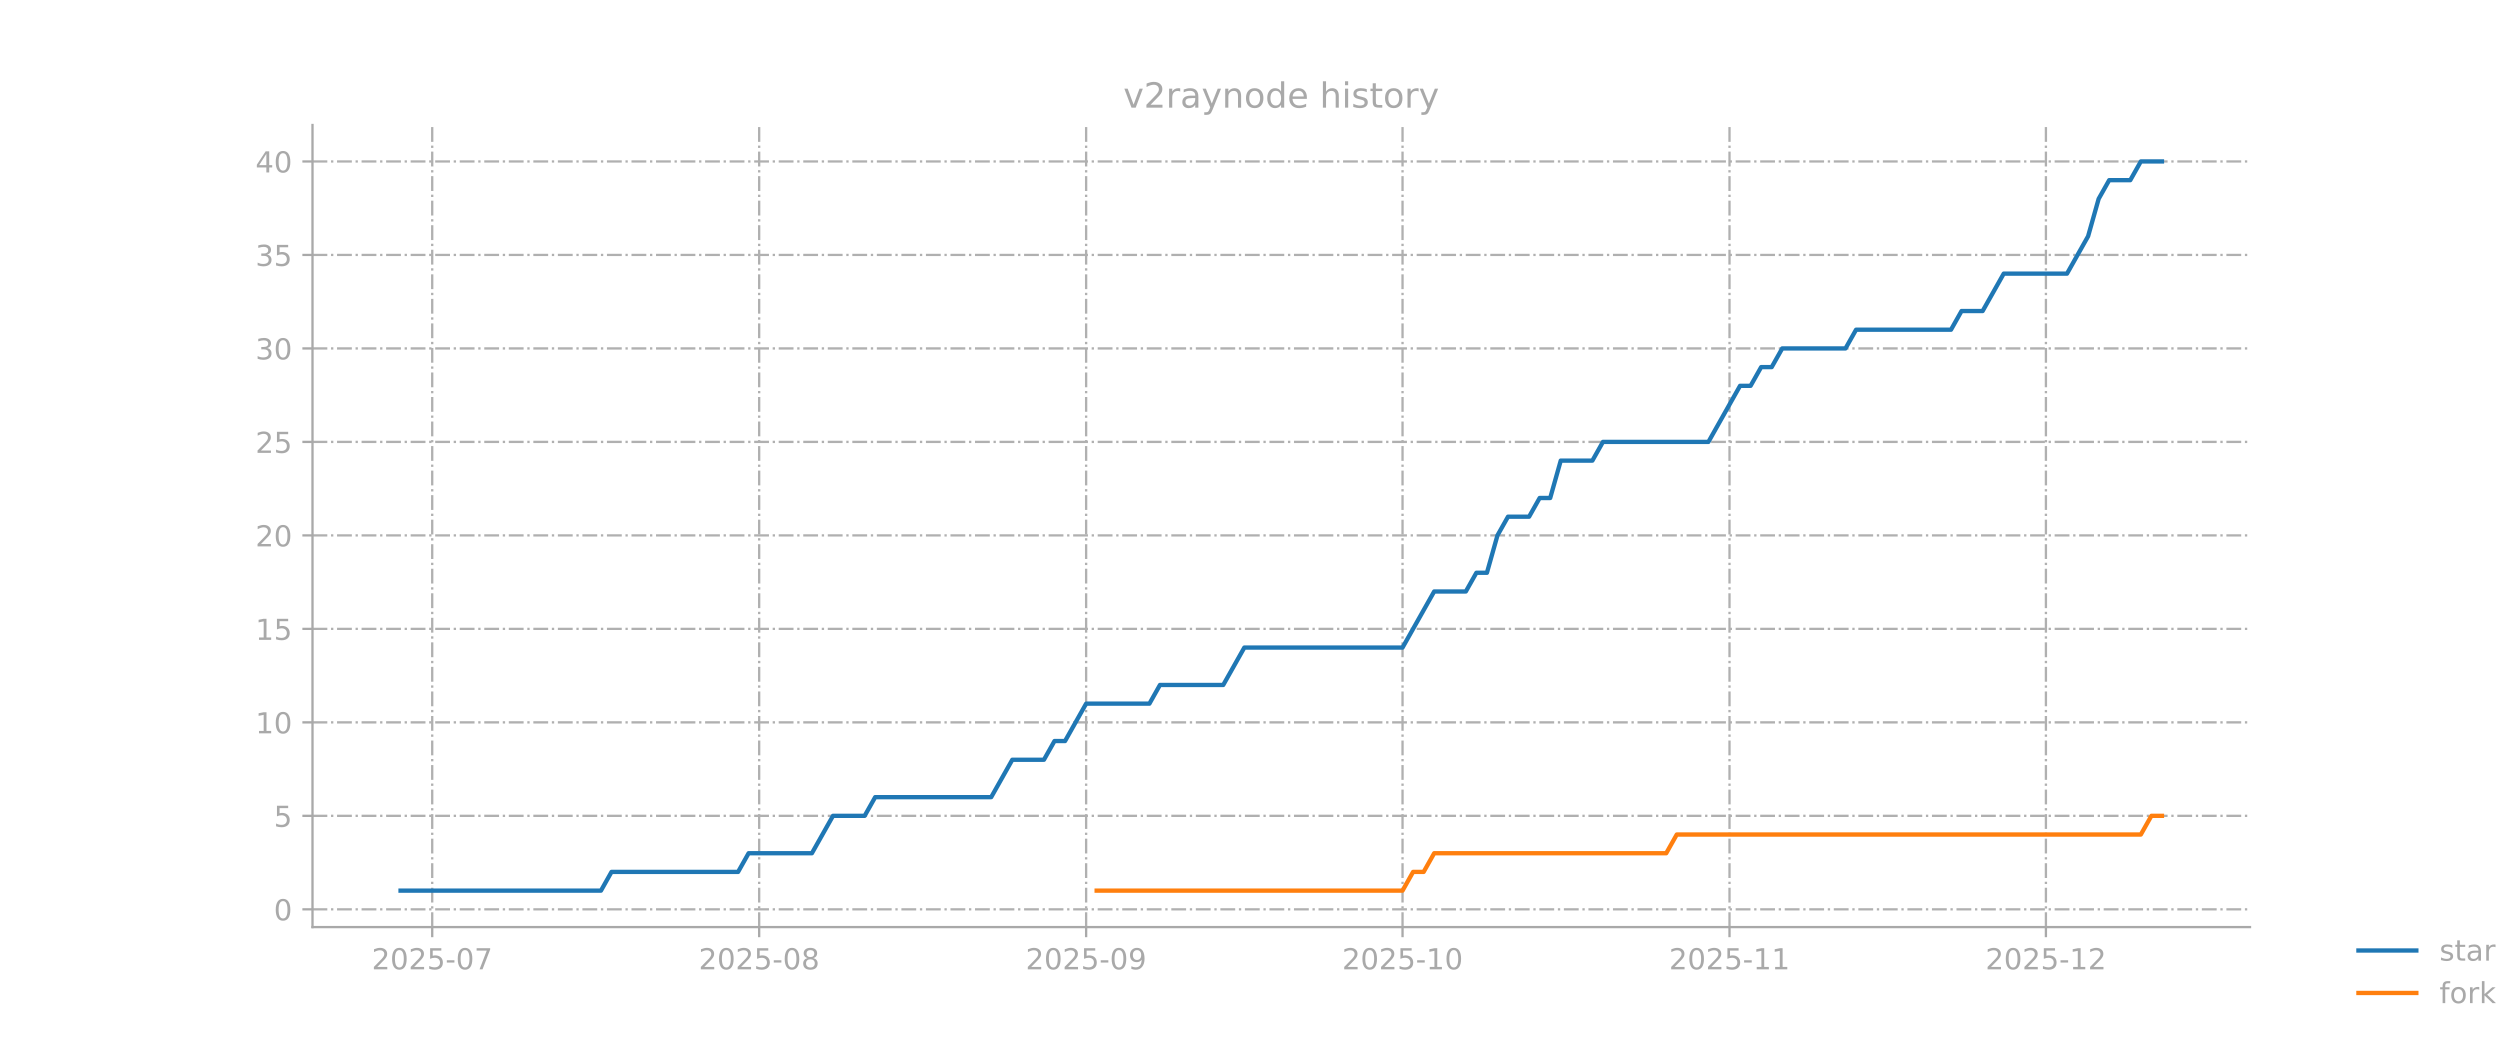
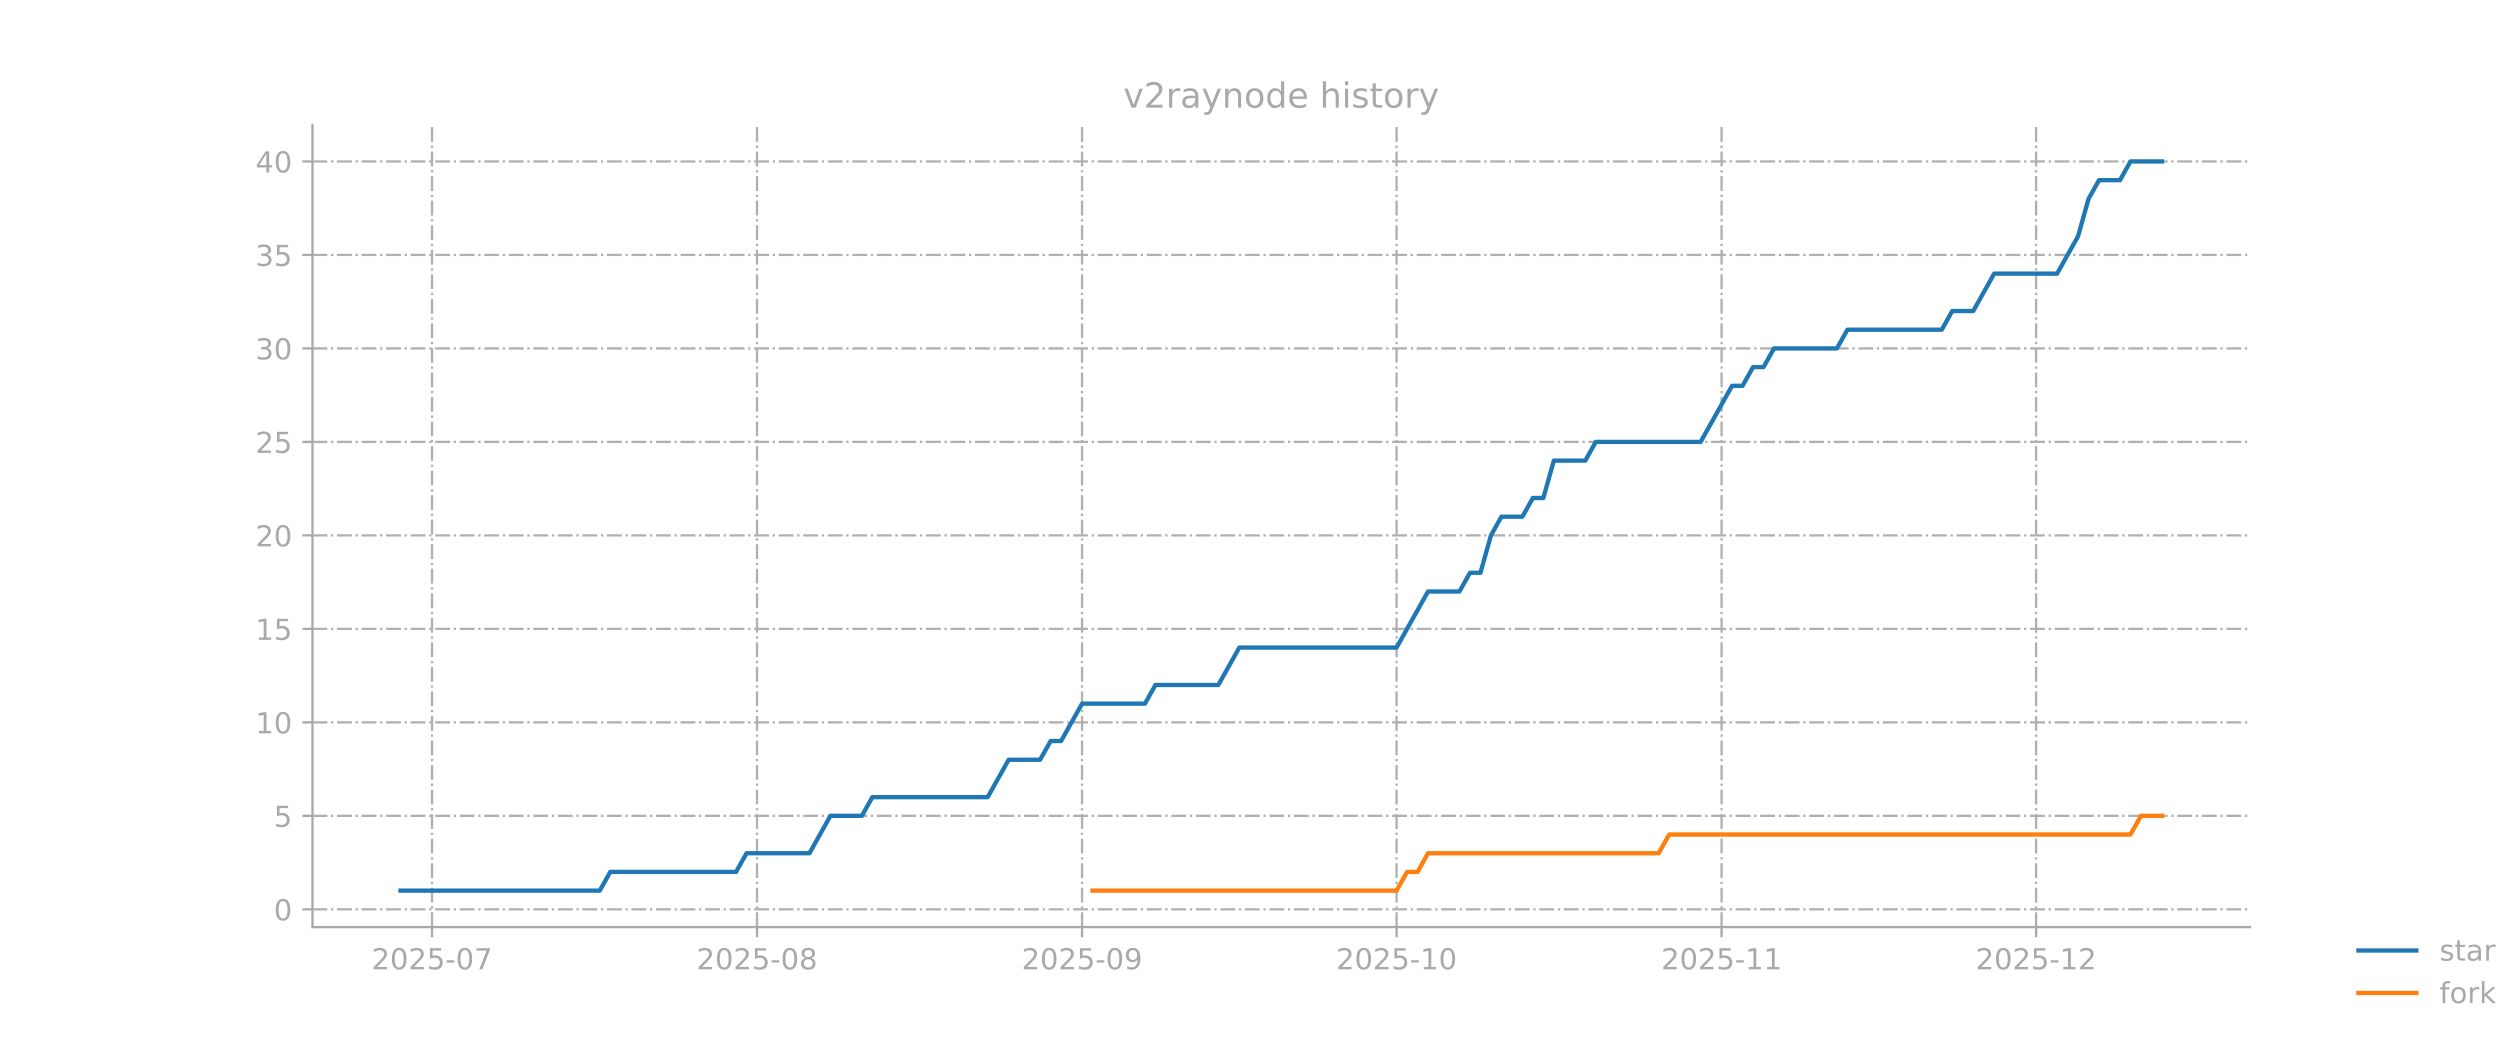
<svg xmlns="http://www.w3.org/2000/svg" xmlns:xlink="http://www.w3.org/1999/xlink" width="864pt" height="360pt" viewBox="0 0 864 360" version="1.1">
  <defs>
    <style type="text/css">*{stroke-linejoin: round; stroke-linecap: butt}</style>
  </defs>
  <g id="figure_1">
    <g id="patch_1">
      <path d="M 0 360  L 864 360  L 864 0  L 0 0  L 0 360  z " style="fill: none; opacity: 0" />
    </g>
    <g id="axes_1">
      <g id="patch_2">
        <path d="M 108 320.4  L 777.6 320.4  L 777.6 43.2  L 108 43.2  L 108 320.4  z " style="fill: none; opacity: 0" />
      </g>
      <g id="matplotlib.axis_1">
        <g id="xtick_1">
          <g id="line2d_1">
-             <path d="M 149.372 320.4  L 149.372 43.2  " clip-path="url(#p7b184d9a81)" style="fill: none; stroke-dasharray: 5.12,1.28,0.8,1.28; stroke-dashoffset: 0; stroke: #b0b0b0; stroke-width: 0.8" />
+             <path d="M 149.306 320.4  L 149.306 43.2  " clip-path="url(#pa393697dae)" style="fill: none; stroke-dasharray: 5.12,1.28,0.8,1.28; stroke-dashoffset: 0; stroke: #b0b0b0; stroke-width: 0.8" />
          </g>
          <g id="line2d_2">
            <defs>
-               <path id="m17ba1f8fa5" d="M 0 0  L 0 3.5  " style="stroke: #a9a9a9; stroke-width: 0.8" />
+               <path id="m314754089f" d="M 0 0  L 0 3.5  " style="stroke: #a9a9a9; stroke-width: 0.8" />
            </defs>
            <g>
-               <use xlink:href="#m17ba1f8fa5" x="149.372" y="320.4" style="fill: #a9a9a9; stroke: #a9a9a9; stroke-width: 0.8" />
+               <use xlink:href="#m314754089f" x="149.306" y="320.4" style="fill: #a9a9a9; stroke: #a9a9a9; stroke-width: 0.8" />
            </g>
          </g>
          <g id="text_1">
-             <g style="fill: #a9a9a9" transform="translate(128.4802 334.9984) scale(0.1 -0.1)">
+             <g style="fill: #a9a9a9" transform="translate(128.4151 334.9984) scale(0.1 -0.1)">
              <defs>
                <path id="DejaVuSans-32" d="M 1228 531  L 3431 531  L 3431 0  L 469 0  L 469 531  Q 828 903 1448 1529  Q 2069 2156 2228 2338  Q 2531 2678 2651 2914  Q 2772 3150 2772 3378  Q 2772 3750 2511 3984  Q 2250 4219 1831 4219  Q 1534 4219 1204 4116  Q 875 4013 500 3803  L 500 4441  Q 881 4594 1212 4672  Q 1544 4750 1819 4750  Q 2544 4750 2975 4387  Q 3406 4025 3406 3419  Q 3406 3131 3298 2873  Q 3191 2616 2906 2266  Q 2828 2175 2409 1742  Q 1991 1309 1228 531  z " transform="scale(0.015625)" />
                <path id="DejaVuSans-30" d="M 2034 4250  Q 1547 4250 1301 3770  Q 1056 3291 1056 2328  Q 1056 1369 1301 889  Q 1547 409 2034 409  Q 2525 409 2770 889  Q 3016 1369 3016 2328  Q 3016 3291 2770 3770  Q 2525 4250 2034 4250  z M 2034 4750  Q 2819 4750 3233 4129  Q 3647 3509 3647 2328  Q 3647 1150 3233 529  Q 2819 -91 2034 -91  Q 1250 -91 836 529  Q 422 1150 422 2328  Q 422 3509 836 4129  Q 1250 4750 2034 4750  z " transform="scale(0.015625)" />
                <path id="DejaVuSans-35" d="M 691 4666  L 3169 4666  L 3169 4134  L 1269 4134  L 1269 2991  Q 1406 3038 1543 3061  Q 1681 3084 1819 3084  Q 2600 3084 3056 2656  Q 3513 2228 3513 1497  Q 3513 744 3044 326  Q 2575 -91 1722 -91  Q 1428 -91 1123 -41  Q 819 9 494 109  L 494 744  Q 775 591 1075 516  Q 1375 441 1709 441  Q 2250 441 2565 725  Q 2881 1009 2881 1497  Q 2881 1984 2565 2268  Q 2250 2553 1709 2553  Q 1456 2553 1204 2497  Q 953 2441 691 2322  L 691 4666  z " transform="scale(0.015625)" />
                <path id="DejaVuSans-2d" d="M 313 2009  L 1997 2009  L 1997 1497  L 313 1497  L 313 2009  z " transform="scale(0.015625)" />
                <path id="DejaVuSans-37" d="M 525 4666  L 3525 4666  L 3525 4397  L 1831 0  L 1172 0  L 2766 4134  L 525 4134  L 525 4666  z " transform="scale(0.015625)" />
              </defs>
              <use xlink:href="#DejaVuSans-32" />
              <use xlink:href="#DejaVuSans-30" transform="translate(63.62305 0)" />
              <use xlink:href="#DejaVuSans-32" transform="translate(127.2461 0)" />
              <use xlink:href="#DejaVuSans-35" transform="translate(190.8691 0)" />
              <use xlink:href="#DejaVuSans-2d" transform="translate(254.4922 0)" />
              <use xlink:href="#DejaVuSans-30" transform="translate(290.5762 0)" />
              <use xlink:href="#DejaVuSans-37" transform="translate(354.1992 0)" />
            </g>
          </g>
        </g>
        <g id="xtick_2">
          <g id="line2d_3">
-             <path d="M 262.369 320.4  L 262.369 43.2  " clip-path="url(#p7b184d9a81)" style="fill: none; stroke-dasharray: 5.12,1.28,0.8,1.28; stroke-dashoffset: 0; stroke: #b0b0b0; stroke-width: 0.8" />
+             <path d="M 261.631 320.4  L 261.631 43.2  " clip-path="url(#pa393697dae)" style="fill: none; stroke-dasharray: 5.12,1.28,0.8,1.28; stroke-dashoffset: 0; stroke: #b0b0b0; stroke-width: 0.8" />
          </g>
          <g id="line2d_4">
            <g>
-               <use xlink:href="#m17ba1f8fa5" x="262.369" y="320.4" style="fill: #a9a9a9; stroke: #a9a9a9; stroke-width: 0.8" />
+               <use xlink:href="#m314754089f" x="261.631" y="320.4" style="fill: #a9a9a9; stroke: #a9a9a9; stroke-width: 0.8" />
            </g>
          </g>
          <g id="text_2">
-             <g style="fill: #a9a9a9" transform="translate(241.4775 334.9984) scale(0.1 -0.1)">
+             <g style="fill: #a9a9a9" transform="translate(240.7398 334.9984) scale(0.1 -0.1)">
              <defs>
                <path id="DejaVuSans-38" d="M 2034 2216  Q 1584 2216 1326 1975  Q 1069 1734 1069 1313  Q 1069 891 1326 650  Q 1584 409 2034 409  Q 2484 409 2743 651  Q 3003 894 3003 1313  Q 3003 1734 2745 1975  Q 2488 2216 2034 2216  z M 1403 2484  Q 997 2584 770 2862  Q 544 3141 544 3541  Q 544 4100 942 4425  Q 1341 4750 2034 4750  Q 2731 4750 3128 4425  Q 3525 4100 3525 3541  Q 3525 3141 3298 2862  Q 3072 2584 2669 2484  Q 3125 2378 3379 2068  Q 3634 1759 3634 1313  Q 3634 634 3220 271  Q 2806 -91 2034 -91  Q 1263 -91 848 271  Q 434 634 434 1313  Q 434 1759 690 2068  Q 947 2378 1403 2484  z M 1172 3481  Q 1172 3119 1398 2916  Q 1625 2713 2034 2713  Q 2441 2713 2670 2916  Q 2900 3119 2900 3481  Q 2900 3844 2670 4047  Q 2441 4250 2034 4250  Q 1625 4250 1398 4047  Q 1172 3844 1172 3481  z " transform="scale(0.015625)" />
              </defs>
              <use xlink:href="#DejaVuSans-32" />
              <use xlink:href="#DejaVuSans-30" transform="translate(63.62305 0)" />
              <use xlink:href="#DejaVuSans-32" transform="translate(127.2461 0)" />
              <use xlink:href="#DejaVuSans-35" transform="translate(190.8691 0)" />
              <use xlink:href="#DejaVuSans-2d" transform="translate(254.4922 0)" />
              <use xlink:href="#DejaVuSans-30" transform="translate(290.5762 0)" />
              <use xlink:href="#DejaVuSans-38" transform="translate(354.1992 0)" />
            </g>
          </g>
        </g>
        <g id="xtick_3">
          <g id="line2d_5">
-             <path d="M 375.366 320.4  L 375.366 43.2  " clip-path="url(#p7b184d9a81)" style="fill: none; stroke-dasharray: 5.12,1.28,0.8,1.28; stroke-dashoffset: 0; stroke: #b0b0b0; stroke-width: 0.8" />
+             <path d="M 373.956 320.4  L 373.956 43.2  " clip-path="url(#pa393697dae)" style="fill: none; stroke-dasharray: 5.12,1.28,0.8,1.28; stroke-dashoffset: 0; stroke: #b0b0b0; stroke-width: 0.8" />
          </g>
          <g id="line2d_6">
            <g>
-               <use xlink:href="#m17ba1f8fa5" x="375.366" y="320.4" style="fill: #a9a9a9; stroke: #a9a9a9; stroke-width: 0.8" />
+               <use xlink:href="#m314754089f" x="373.956" y="320.4" style="fill: #a9a9a9; stroke: #a9a9a9; stroke-width: 0.8" />
            </g>
          </g>
          <g id="text_3">
-             <g style="fill: #a9a9a9" transform="translate(354.4747 334.9984) scale(0.1 -0.1)">
+             <g style="fill: #a9a9a9" transform="translate(353.0644 334.9984) scale(0.1 -0.1)">
              <defs>
                <path id="DejaVuSans-39" d="M 703 97  L 703 672  Q 941 559 1184 500  Q 1428 441 1663 441  Q 2288 441 2617 861  Q 2947 1281 2994 2138  Q 2813 1869 2534 1725  Q 2256 1581 1919 1581  Q 1219 1581 811 2004  Q 403 2428 403 3163  Q 403 3881 828 4315  Q 1253 4750 1959 4750  Q 2769 4750 3195 4129  Q 3622 3509 3622 2328  Q 3622 1225 3098 567  Q 2575 -91 1691 -91  Q 1453 -91 1209 -44  Q 966 3 703 97  z M 1959 2075  Q 2384 2075 2632 2365  Q 2881 2656 2881 3163  Q 2881 3666 2632 3958  Q 2384 4250 1959 4250  Q 1534 4250 1286 3958  Q 1038 3666 1038 3163  Q 1038 2656 1286 2365  Q 1534 2075 1959 2075  z " transform="scale(0.015625)" />
              </defs>
              <use xlink:href="#DejaVuSans-32" />
              <use xlink:href="#DejaVuSans-30" transform="translate(63.62305 0)" />
              <use xlink:href="#DejaVuSans-32" transform="translate(127.2461 0)" />
              <use xlink:href="#DejaVuSans-35" transform="translate(190.8691 0)" />
              <use xlink:href="#DejaVuSans-2d" transform="translate(254.4922 0)" />
              <use xlink:href="#DejaVuSans-30" transform="translate(290.5762 0)" />
              <use xlink:href="#DejaVuSans-39" transform="translate(354.1992 0)" />
            </g>
          </g>
        </g>
        <g id="xtick_4">
          <g id="line2d_7">
-             <path d="M 484.718 320.4  L 484.718 43.2  " clip-path="url(#p7b184d9a81)" style="fill: none; stroke-dasharray: 5.12,1.28,0.8,1.28; stroke-dashoffset: 0; stroke: #b0b0b0; stroke-width: 0.8" />
+             <path d="M 482.657 320.4  L 482.657 43.2  " clip-path="url(#pa393697dae)" style="fill: none; stroke-dasharray: 5.12,1.28,0.8,1.28; stroke-dashoffset: 0; stroke: #b0b0b0; stroke-width: 0.8" />
          </g>
          <g id="line2d_8">
            <g>
-               <use xlink:href="#m17ba1f8fa5" x="484.718" y="320.4" style="fill: #a9a9a9; stroke: #a9a9a9; stroke-width: 0.8" />
+               <use xlink:href="#m314754089f" x="482.657" y="320.4" style="fill: #a9a9a9; stroke: #a9a9a9; stroke-width: 0.8" />
            </g>
          </g>
          <g id="text_4">
-             <g style="fill: #a9a9a9" transform="translate(463.8269 334.9984) scale(0.1 -0.1)">
+             <g style="fill: #a9a9a9" transform="translate(461.7657 334.9984) scale(0.1 -0.1)">
              <defs>
                <path id="DejaVuSans-31" d="M 794 531  L 1825 531  L 1825 4091  L 703 3866  L 703 4441  L 1819 4666  L 2450 4666  L 2450 531  L 3481 531  L 3481 0  L 794 0  L 794 531  z " transform="scale(0.015625)" />
              </defs>
              <use xlink:href="#DejaVuSans-32" />
              <use xlink:href="#DejaVuSans-30" transform="translate(63.62305 0)" />
              <use xlink:href="#DejaVuSans-32" transform="translate(127.2461 0)" />
              <use xlink:href="#DejaVuSans-35" transform="translate(190.8691 0)" />
              <use xlink:href="#DejaVuSans-2d" transform="translate(254.4922 0)" />
              <use xlink:href="#DejaVuSans-31" transform="translate(290.5762 0)" />
              <use xlink:href="#DejaVuSans-30" transform="translate(354.1992 0)" />
            </g>
          </g>
        </g>
        <g id="xtick_5">
          <g id="line2d_9">
-             <path d="M 597.716 320.4  L 597.716 43.2  " clip-path="url(#p7b184d9a81)" style="fill: none; stroke-dasharray: 5.12,1.28,0.8,1.28; stroke-dashoffset: 0; stroke: #b0b0b0; stroke-width: 0.8" />
+             <path d="M 594.982 320.4  L 594.982 43.2  " clip-path="url(#pa393697dae)" style="fill: none; stroke-dasharray: 5.12,1.28,0.8,1.28; stroke-dashoffset: 0; stroke: #b0b0b0; stroke-width: 0.8" />
          </g>
          <g id="line2d_10">
            <g>
-               <use xlink:href="#m17ba1f8fa5" x="597.716" y="320.4" style="fill: #a9a9a9; stroke: #a9a9a9; stroke-width: 0.8" />
+               <use xlink:href="#m314754089f" x="594.982" y="320.4" style="fill: #a9a9a9; stroke: #a9a9a9; stroke-width: 0.8" />
            </g>
          </g>
          <g id="text_5">
-             <g style="fill: #a9a9a9" transform="translate(576.8242 334.9984) scale(0.1 -0.1)">
+             <g style="fill: #a9a9a9" transform="translate(574.0904 334.9984) scale(0.1 -0.1)">
              <use xlink:href="#DejaVuSans-32" />
              <use xlink:href="#DejaVuSans-30" transform="translate(63.62305 0)" />
              <use xlink:href="#DejaVuSans-32" transform="translate(127.2461 0)" />
              <use xlink:href="#DejaVuSans-35" transform="translate(190.8691 0)" />
              <use xlink:href="#DejaVuSans-2d" transform="translate(254.4922 0)" />
              <use xlink:href="#DejaVuSans-31" transform="translate(290.5762 0)" />
              <use xlink:href="#DejaVuSans-31" transform="translate(354.1992 0)" />
            </g>
          </g>
        </g>
        <g id="xtick_6">
          <g id="line2d_11">
-             <path d="M 707.068 320.4  L 707.068 43.2  " clip-path="url(#p7b184d9a81)" style="fill: none; stroke-dasharray: 5.12,1.28,0.8,1.28; stroke-dashoffset: 0; stroke: #b0b0b0; stroke-width: 0.8" />
+             <path d="M 703.683 320.4  L 703.683 43.2  " clip-path="url(#pa393697dae)" style="fill: none; stroke-dasharray: 5.12,1.28,0.8,1.28; stroke-dashoffset: 0; stroke: #b0b0b0; stroke-width: 0.8" />
          </g>
          <g id="line2d_12">
            <g>
-               <use xlink:href="#m17ba1f8fa5" x="707.068" y="320.4" style="fill: #a9a9a9; stroke: #a9a9a9; stroke-width: 0.8" />
+               <use xlink:href="#m314754089f" x="703.683" y="320.4" style="fill: #a9a9a9; stroke: #a9a9a9; stroke-width: 0.8" />
            </g>
          </g>
          <g id="text_6">
-             <g style="fill: #a9a9a9" transform="translate(686.1764 334.9984) scale(0.1 -0.1)">
+             <g style="fill: #a9a9a9" transform="translate(682.7917 334.9984) scale(0.1 -0.1)">
              <use xlink:href="#DejaVuSans-32" />
              <use xlink:href="#DejaVuSans-30" transform="translate(63.62305 0)" />
              <use xlink:href="#DejaVuSans-32" transform="translate(127.2461 0)" />
              <use xlink:href="#DejaVuSans-35" transform="translate(190.8691 0)" />
              <use xlink:href="#DejaVuSans-2d" transform="translate(254.4922 0)" />
              <use xlink:href="#DejaVuSans-31" transform="translate(290.5762 0)" />
              <use xlink:href="#DejaVuSans-32" transform="translate(354.1992 0)" />
            </g>
          </g>
        </g>
      </g>
      <g id="matplotlib.axis_2">
        <g id="ytick_1">
          <g id="line2d_13">
-             <path d="M 108 314.262  L 777.6 314.262  " clip-path="url(#p7b184d9a81)" style="fill: none; stroke-dasharray: 5.12,1.28,0.8,1.28; stroke-dashoffset: 0; stroke: #b0b0b0; stroke-width: 0.8" />
+             <path d="M 108 314.262  L 777.6 314.262  " clip-path="url(#pa393697dae)" style="fill: none; stroke-dasharray: 5.12,1.28,0.8,1.28; stroke-dashoffset: 0; stroke: #b0b0b0; stroke-width: 0.8" />
          </g>
          <g id="line2d_14">
            <defs>
-               <path id="m3f1c276ac5" d="M 0 0  L -3.5 0  " style="stroke: #a9a9a9; stroke-width: 0.8" />
+               <path id="m7168cece17" d="M 0 0  L -3.5 0  " style="stroke: #a9a9a9; stroke-width: 0.8" />
            </defs>
            <g>
-               <use xlink:href="#m3f1c276ac5" x="108" y="314.262" style="fill: #a9a9a9; stroke: #a9a9a9; stroke-width: 0.8" />
+               <use xlink:href="#m7168cece17" x="108" y="314.262" style="fill: #a9a9a9; stroke: #a9a9a9; stroke-width: 0.8" />
            </g>
          </g>
          <g id="text_7">
            <g style="fill: #a9a9a9" transform="translate(94.6375 318.0608) scale(0.1 -0.1)">
              <use xlink:href="#DejaVuSans-30" />
            </g>
          </g>
        </g>
        <g id="ytick_2">
          <g id="line2d_15">
-             <path d="M 108 281.954  L 777.6 281.954  " clip-path="url(#p7b184d9a81)" style="fill: none; stroke-dasharray: 5.12,1.28,0.8,1.28; stroke-dashoffset: 0; stroke: #b0b0b0; stroke-width: 0.8" />
+             <path d="M 108 281.954  L 777.6 281.954  " clip-path="url(#pa393697dae)" style="fill: none; stroke-dasharray: 5.12,1.28,0.8,1.28; stroke-dashoffset: 0; stroke: #b0b0b0; stroke-width: 0.8" />
          </g>
          <g id="line2d_16">
            <g>
-               <use xlink:href="#m3f1c276ac5" x="108" y="281.954" style="fill: #a9a9a9; stroke: #a9a9a9; stroke-width: 0.8" />
+               <use xlink:href="#m7168cece17" x="108" y="281.954" style="fill: #a9a9a9; stroke: #a9a9a9; stroke-width: 0.8" />
            </g>
          </g>
          <g id="text_8">
            <g style="fill: #a9a9a9" transform="translate(94.6375 285.7531) scale(0.1 -0.1)">
              <use xlink:href="#DejaVuSans-35" />
            </g>
          </g>
        </g>
        <g id="ytick_3">
          <g id="line2d_17">
-             <path d="M 108 249.646  L 777.6 249.646  " clip-path="url(#p7b184d9a81)" style="fill: none; stroke-dasharray: 5.12,1.28,0.8,1.28; stroke-dashoffset: 0; stroke: #b0b0b0; stroke-width: 0.8" />
+             <path d="M 108 249.646  L 777.6 249.646  " clip-path="url(#pa393697dae)" style="fill: none; stroke-dasharray: 5.12,1.28,0.8,1.28; stroke-dashoffset: 0; stroke: #b0b0b0; stroke-width: 0.8" />
          </g>
          <g id="line2d_18">
            <g>
-               <use xlink:href="#m3f1c276ac5" x="108" y="249.646" style="fill: #a9a9a9; stroke: #a9a9a9; stroke-width: 0.8" />
+               <use xlink:href="#m7168cece17" x="108" y="249.646" style="fill: #a9a9a9; stroke: #a9a9a9; stroke-width: 0.8" />
            </g>
          </g>
          <g id="text_9">
            <g style="fill: #a9a9a9" transform="translate(88.275 253.4454) scale(0.1 -0.1)">
              <use xlink:href="#DejaVuSans-31" />
              <use xlink:href="#DejaVuSans-30" transform="translate(63.62305 0)" />
            </g>
          </g>
        </g>
        <g id="ytick_4">
          <g id="line2d_19">
-             <path d="M 108 217.338  L 777.6 217.338  " clip-path="url(#p7b184d9a81)" style="fill: none; stroke-dasharray: 5.12,1.28,0.8,1.28; stroke-dashoffset: 0; stroke: #b0b0b0; stroke-width: 0.8" />
+             <path d="M 108 217.338  L 777.6 217.338  " clip-path="url(#pa393697dae)" style="fill: none; stroke-dasharray: 5.12,1.28,0.8,1.28; stroke-dashoffset: 0; stroke: #b0b0b0; stroke-width: 0.8" />
          </g>
          <g id="line2d_20">
            <g>
-               <use xlink:href="#m3f1c276ac5" x="108" y="217.338" style="fill: #a9a9a9; stroke: #a9a9a9; stroke-width: 0.8" />
+               <use xlink:href="#m7168cece17" x="108" y="217.338" style="fill: #a9a9a9; stroke: #a9a9a9; stroke-width: 0.8" />
            </g>
          </g>
          <g id="text_10">
            <g style="fill: #a9a9a9" transform="translate(88.275 221.1377) scale(0.1 -0.1)">
              <use xlink:href="#DejaVuSans-31" />
              <use xlink:href="#DejaVuSans-35" transform="translate(63.62305 0)" />
            </g>
          </g>
        </g>
        <g id="ytick_5">
          <g id="line2d_21">
-             <path d="M 108 185.031  L 777.6 185.031  " clip-path="url(#p7b184d9a81)" style="fill: none; stroke-dasharray: 5.12,1.28,0.8,1.28; stroke-dashoffset: 0; stroke: #b0b0b0; stroke-width: 0.8" />
+             <path d="M 108 185.031  L 777.6 185.031  " clip-path="url(#pa393697dae)" style="fill: none; stroke-dasharray: 5.12,1.28,0.8,1.28; stroke-dashoffset: 0; stroke: #b0b0b0; stroke-width: 0.8" />
          </g>
          <g id="line2d_22">
            <g>
-               <use xlink:href="#m3f1c276ac5" x="108" y="185.031" style="fill: #a9a9a9; stroke: #a9a9a9; stroke-width: 0.8" />
+               <use xlink:href="#m7168cece17" x="108" y="185.031" style="fill: #a9a9a9; stroke: #a9a9a9; stroke-width: 0.8" />
            </g>
          </g>
          <g id="text_11">
            <g style="fill: #a9a9a9" transform="translate(88.275 188.83) scale(0.1 -0.1)">
              <use xlink:href="#DejaVuSans-32" />
              <use xlink:href="#DejaVuSans-30" transform="translate(63.62305 0)" />
            </g>
          </g>
        </g>
        <g id="ytick_6">
          <g id="line2d_23">
-             <path d="M 108 152.723  L 777.6 152.723  " clip-path="url(#p7b184d9a81)" style="fill: none; stroke-dasharray: 5.12,1.28,0.8,1.28; stroke-dashoffset: 0; stroke: #b0b0b0; stroke-width: 0.8" />
+             <path d="M 108 152.723  L 777.6 152.723  " clip-path="url(#pa393697dae)" style="fill: none; stroke-dasharray: 5.12,1.28,0.8,1.28; stroke-dashoffset: 0; stroke: #b0b0b0; stroke-width: 0.8" />
          </g>
          <g id="line2d_24">
            <g>
-               <use xlink:href="#m3f1c276ac5" x="108" y="152.723" style="fill: #a9a9a9; stroke: #a9a9a9; stroke-width: 0.8" />
+               <use xlink:href="#m7168cece17" x="108" y="152.723" style="fill: #a9a9a9; stroke: #a9a9a9; stroke-width: 0.8" />
            </g>
          </g>
          <g id="text_12">
            <g style="fill: #a9a9a9" transform="translate(88.275 156.5223) scale(0.1 -0.1)">
              <use xlink:href="#DejaVuSans-32" />
              <use xlink:href="#DejaVuSans-35" transform="translate(63.62305 0)" />
            </g>
          </g>
        </g>
        <g id="ytick_7">
          <g id="line2d_25">
-             <path d="M 108 120.415  L 777.6 120.415  " clip-path="url(#p7b184d9a81)" style="fill: none; stroke-dasharray: 5.12,1.28,0.8,1.28; stroke-dashoffset: 0; stroke: #b0b0b0; stroke-width: 0.8" />
+             <path d="M 108 120.415  L 777.6 120.415  " clip-path="url(#pa393697dae)" style="fill: none; stroke-dasharray: 5.12,1.28,0.8,1.28; stroke-dashoffset: 0; stroke: #b0b0b0; stroke-width: 0.8" />
          </g>
          <g id="line2d_26">
            <g>
-               <use xlink:href="#m3f1c276ac5" x="108" y="120.415" style="fill: #a9a9a9; stroke: #a9a9a9; stroke-width: 0.8" />
+               <use xlink:href="#m7168cece17" x="108" y="120.415" style="fill: #a9a9a9; stroke: #a9a9a9; stroke-width: 0.8" />
            </g>
          </g>
          <g id="text_13">
            <g style="fill: #a9a9a9" transform="translate(88.275 124.2146) scale(0.1 -0.1)">
              <defs>
                <path id="DejaVuSans-33" d="M 2597 2516  Q 3050 2419 3304 2112  Q 3559 1806 3559 1356  Q 3559 666 3084 287  Q 2609 -91 1734 -91  Q 1441 -91 1130 -33  Q 819 25 488 141  L 488 750  Q 750 597 1062 519  Q 1375 441 1716 441  Q 2309 441 2620 675  Q 2931 909 2931 1356  Q 2931 1769 2642 2001  Q 2353 2234 1838 2234  L 1294 2234  L 1294 2753  L 1863 2753  Q 2328 2753 2575 2939  Q 2822 3125 2822 3475  Q 2822 3834 2567 4026  Q 2313 4219 1838 4219  Q 1578 4219 1281 4162  Q 984 4106 628 3988  L 628 4550  Q 988 4650 1302 4700  Q 1616 4750 1894 4750  Q 2613 4750 3031 4423  Q 3450 4097 3450 3541  Q 3450 3153 3228 2886  Q 3006 2619 2597 2516  z " transform="scale(0.015625)" />
              </defs>
              <use xlink:href="#DejaVuSans-33" />
              <use xlink:href="#DejaVuSans-30" transform="translate(63.62305 0)" />
            </g>
          </g>
        </g>
        <g id="ytick_8">
          <g id="line2d_27">
-             <path d="M 108 88.108  L 777.6 88.108  " clip-path="url(#p7b184d9a81)" style="fill: none; stroke-dasharray: 5.12,1.28,0.8,1.28; stroke-dashoffset: 0; stroke: #b0b0b0; stroke-width: 0.8" />
+             <path d="M 108 88.108  L 777.6 88.108  " clip-path="url(#pa393697dae)" style="fill: none; stroke-dasharray: 5.12,1.28,0.8,1.28; stroke-dashoffset: 0; stroke: #b0b0b0; stroke-width: 0.8" />
          </g>
          <g id="line2d_28">
            <g>
-               <use xlink:href="#m3f1c276ac5" x="108" y="88.108" style="fill: #a9a9a9; stroke: #a9a9a9; stroke-width: 0.8" />
+               <use xlink:href="#m7168cece17" x="108" y="88.108" style="fill: #a9a9a9; stroke: #a9a9a9; stroke-width: 0.8" />
            </g>
          </g>
          <g id="text_14">
            <g style="fill: #a9a9a9" transform="translate(88.275 91.90691) scale(0.1 -0.1)">
              <use xlink:href="#DejaVuSans-33" />
              <use xlink:href="#DejaVuSans-35" transform="translate(63.62305 0)" />
            </g>
          </g>
        </g>
        <g id="ytick_9">
          <g id="line2d_29">
-             <path d="M 108 55.8  L 777.6 55.8  " clip-path="url(#p7b184d9a81)" style="fill: none; stroke-dasharray: 5.12,1.28,0.8,1.28; stroke-dashoffset: 0; stroke: #b0b0b0; stroke-width: 0.8" />
+             <path d="M 108 55.8  L 777.6 55.8  " clip-path="url(#pa393697dae)" style="fill: none; stroke-dasharray: 5.12,1.28,0.8,1.28; stroke-dashoffset: 0; stroke: #b0b0b0; stroke-width: 0.8" />
          </g>
          <g id="line2d_30">
            <g>
-               <use xlink:href="#m3f1c276ac5" x="108" y="55.8" style="fill: #a9a9a9; stroke: #a9a9a9; stroke-width: 0.8" />
+               <use xlink:href="#m7168cece17" x="108" y="55.8" style="fill: #a9a9a9; stroke: #a9a9a9; stroke-width: 0.8" />
            </g>
          </g>
          <g id="text_15">
            <g style="fill: #a9a9a9" transform="translate(88.275 59.59922) scale(0.1 -0.1)">
              <defs>
                <path id="DejaVuSans-34" d="M 2419 4116  L 825 1625  L 2419 1625  L 2419 4116  z M 2253 4666  L 3047 4666  L 3047 1625  L 3713 1625  L 3713 1100  L 3047 1100  L 3047 0  L 2419 0  L 2419 1100  L 313 1100  L 313 1709  L 2253 4666  z " transform="scale(0.015625)" />
              </defs>
              <use xlink:href="#DejaVuSans-34" />
              <use xlink:href="#DejaVuSans-30" transform="translate(63.62305 0)" />
            </g>
          </g>
        </g>
      </g>
      <g id="line2d_31">
-         <path d="M 138.436 307.8  L 207.693 307.8  L 211.338 301.338  L 255.079 301.338  L 258.724 294.877  L 280.594 294.877  L 287.884 281.954  L 298.82 281.954  L 302.465 275.492  L 342.56 275.492  L 349.851 262.569  L 360.786 262.569  L 364.431 256.108  L 368.076 256.108  L 375.366 243.185  L 397.237 243.185  L 400.882 236.723  L 422.752 236.723  L 430.042 223.8  L 484.718 223.8  L 495.654 204.415  L 506.589 204.415  L 510.234 197.954  L 513.879 197.954  L 517.524 185.031  L 521.169 178.569  L 528.459 178.569  L 532.104 172.108  L 535.749 172.108  L 539.394 159.185  L 550.33 159.185  L 553.975 152.723  L 590.425 152.723  L 601.361 133.338  L 605.006 133.338  L 608.651 126.877  L 612.296 126.877  L 615.941 120.415  L 637.811 120.415  L 641.457 113.954  L 674.262 113.954  L 677.907 107.492  L 685.197 107.492  L 692.488 94.569  L 714.358 94.569  L 721.648 81.646  L 725.293 68.723  L 728.938 62.262  L 736.228 62.262  L 739.873 55.8  L 747.164 55.8  L 747.164 55.8  " clip-path="url(#p7b184d9a81)" style="fill: none; stroke: #1f77b4; stroke-width: 1.5; stroke-linecap: square" />
+         <path d="M 138.436 307.8  L 207.281 307.8  L 210.904 301.338  L 254.384 301.338  L 258.008 294.877  L 279.748 294.877  L 286.995 281.954  L 297.865 281.954  L 301.488 275.492  L 341.345 275.492  L 348.592 262.569  L 359.462 262.569  L 363.086 256.108  L 366.709 256.108  L 373.956 243.185  L 395.696 243.185  L 399.319 236.723  L 421.06 236.723  L 428.306 223.8  L 482.657 223.8  L 493.527 204.415  L 504.397 204.415  L 508.021 197.954  L 511.644 197.954  L 515.268 185.031  L 518.891 178.569  L 526.138 178.569  L 529.761 172.108  L 533.384 172.108  L 537.008 159.185  L 547.878 159.185  L 551.501 152.723  L 587.735 152.723  L 598.605 133.338  L 602.229 133.338  L 605.852 126.877  L 609.475 126.877  L 613.099 120.415  L 634.839 120.415  L 638.462 113.954  L 671.073 113.954  L 674.696 107.492  L 681.943 107.492  L 689.19 94.569  L 710.93 94.569  L 718.177 81.646  L 721.8 68.723  L 725.423 62.262  L 732.67 62.262  L 736.294 55.8  L 747.164 55.8  L 747.164 55.8  " clip-path="url(#pa393697dae)" style="fill: none; stroke: #1f77b4; stroke-width: 1.5; stroke-linecap: square" />
      </g>
      <g id="line2d_32">
-         <path d="M 379.011 307.8  L 382.656 307.8  L 386.301 307.8  L 389.946 307.8  L 393.592 307.8  L 397.237 307.8  L 400.882 307.8  L 404.527 307.8  L 408.172 307.8  L 411.817 307.8  L 415.462 307.8  L 419.107 307.8  L 422.752 307.8  L 426.397 307.8  L 430.042 307.8  L 433.687 307.8  L 437.332 307.8  L 440.977 307.8  L 444.623 307.8  L 448.268 307.8  L 451.913 307.8  L 455.558 307.8  L 459.203 307.8  L 462.848 307.8  L 466.493 307.8  L 470.138 307.8  L 473.783 307.8  L 477.428 307.8  L 481.073 307.8  L 484.718 307.8  L 488.363 301.338  L 492.008 301.338  L 495.654 294.877  L 499.299 294.877  L 502.944 294.877  L 506.589 294.877  L 510.234 294.877  L 513.879 294.877  L 517.524 294.877  L 521.169 294.877  L 524.814 294.877  L 528.459 294.877  L 532.104 294.877  L 535.749 294.877  L 539.394 294.877  L 543.04 294.877  L 546.685 294.877  L 550.33 294.877  L 553.975 294.877  L 557.62 294.877  L 561.265 294.877  L 564.91 294.877  L 568.555 294.877  L 572.2 294.877  L 575.845 294.877  L 579.49 288.415  L 583.135 288.415  L 586.78 288.415  L 590.425 288.415  L 594.071 288.415  L 597.716 288.415  L 601.361 288.415  L 605.006 288.415  L 608.651 288.415  L 612.296 288.415  L 615.941 288.415  L 619.586 288.415  L 623.231 288.415  L 626.876 288.415  L 630.521 288.415  L 634.166 288.415  L 637.811 288.415  L 641.457 288.415  L 645.102 288.415  L 648.747 288.415  L 652.392 288.415  L 656.037 288.415  L 659.682 288.415  L 663.327 288.415  L 666.972 288.415  L 670.617 288.415  L 674.262 288.415  L 677.907 288.415  L 681.552 288.415  L 685.197 288.415  L 688.842 288.415  L 692.488 288.415  L 696.133 288.415  L 699.778 288.415  L 703.423 288.415  L 707.068 288.415  L 710.713 288.415  L 714.358 288.415  L 718.003 288.415  L 721.648 288.415  L 725.293 288.415  L 728.938 288.415  L 732.583 288.415  L 736.228 288.415  L 739.873 288.415  L 743.519 281.954  L 747.164 281.954  " clip-path="url(#p7b184d9a81)" style="fill: none; stroke: #ff7f0e; stroke-width: 1.5; stroke-linecap: square" />
+         <path d="M 377.579 307.8  L 381.203 307.8  L 384.826 307.8  L 388.449 307.8  L 392.073 307.8  L 395.696 307.8  L 399.319 307.8  L 402.943 307.8  L 406.566 307.8  L 410.19 307.8  L 413.813 307.8  L 417.436 307.8  L 421.06 307.8  L 424.683 307.8  L 428.306 307.8  L 431.93 307.8  L 435.553 307.8  L 439.177 307.8  L 442.8 307.8  L 446.423 307.8  L 450.047 307.8  L 453.67 307.8  L 457.294 307.8  L 460.917 307.8  L 464.54 307.8  L 468.164 307.8  L 471.787 307.8  L 475.41 307.8  L 479.034 307.8  L 482.657 307.8  L 486.281 301.338  L 489.904 301.338  L 493.527 294.877  L 497.151 294.877  L 500.774 294.877  L 504.397 294.877  L 508.021 294.877  L 511.644 294.877  L 515.268 294.877  L 518.891 294.877  L 522.514 294.877  L 526.138 294.877  L 529.761 294.877  L 533.384 294.877  L 537.008 294.877  L 540.631 294.877  L 544.255 294.877  L 547.878 294.877  L 551.501 294.877  L 555.125 294.877  L 558.748 294.877  L 562.371 294.877  L 565.995 294.877  L 569.618 294.877  L 573.242 294.877  L 576.865 288.415  L 580.488 288.415  L 584.112 288.415  L 587.735 288.415  L 591.358 288.415  L 594.982 288.415  L 598.605 288.415  L 602.229 288.415  L 605.852 288.415  L 609.475 288.415  L 613.099 288.415  L 616.722 288.415  L 620.345 288.415  L 623.969 288.415  L 627.592 288.415  L 631.216 288.415  L 634.839 288.415  L 638.462 288.415  L 642.086 288.415  L 645.709 288.415  L 649.332 288.415  L 652.956 288.415  L 656.579 288.415  L 660.203 288.415  L 663.826 288.415  L 667.449 288.415  L 671.073 288.415  L 674.696 288.415  L 678.319 288.415  L 681.943 288.415  L 685.566 288.415  L 689.19 288.415  L 692.813 288.415  L 696.436 288.415  L 700.06 288.415  L 703.683 288.415  L 707.306 288.415  L 710.93 288.415  L 714.553 288.415  L 718.177 288.415  L 721.8 288.415  L 725.423 288.415  L 729.047 288.415  L 732.67 288.415  L 736.294 288.415  L 739.917 281.954  L 743.54 281.954  L 747.164 281.954  " clip-path="url(#pa393697dae)" style="fill: none; stroke: #ff7f0e; stroke-width: 1.5; stroke-linecap: square" />
      </g>
      <g id="patch_3">
        <path d="M 108 320.4  L 108 43.2  " style="fill: none; stroke: #a9a9a9; stroke-width: 0.8; stroke-linejoin: miter; stroke-linecap: square" />
      </g>
      <g id="patch_4">
        <path d="M 777.6 320.4  L 777.6 43.2  " style="fill: none" />
      </g>
      <g id="patch_5">
        <path d="M 108 320.4  L 777.6 320.4  " style="fill: none; stroke: #a9a9a9; stroke-width: 0.8; stroke-linejoin: miter; stroke-linecap: square" />
      </g>
      <g id="patch_6">
        <path d="M 108 43.2  L 777.6 43.2  " style="fill: none" />
      </g>
      <g id="text_16">
        <g style="fill: #a9a9a9" transform="translate(388.2188 37.2) scale(0.12 -0.12)">
          <defs>
            <path id="DejaVuSans-76" d="M 191 3500  L 800 3500  L 1894 563  L 2988 3500  L 3597 3500  L 2284 0  L 1503 0  L 191 3500  z " transform="scale(0.015625)" />
            <path id="DejaVuSans-72" d="M 2631 2963  Q 2534 3019 2420 3045  Q 2306 3072 2169 3072  Q 1681 3072 1420 2755  Q 1159 2438 1159 1844  L 1159 0  L 581 0  L 581 3500  L 1159 3500  L 1159 2956  Q 1341 3275 1631 3429  Q 1922 3584 2338 3584  Q 2397 3584 2469 3576  Q 2541 3569 2628 3553  L 2631 2963  z " transform="scale(0.015625)" />
            <path id="DejaVuSans-61" d="M 2194 1759  Q 1497 1759 1228 1600  Q 959 1441 959 1056  Q 959 750 1161 570  Q 1363 391 1709 391  Q 2188 391 2477 730  Q 2766 1069 2766 1631  L 2766 1759  L 2194 1759  z M 3341 1997  L 3341 0  L 2766 0  L 2766 531  Q 2569 213 2275 61  Q 1981 -91 1556 -91  Q 1019 -91 701 211  Q 384 513 384 1019  Q 384 1609 779 1909  Q 1175 2209 1959 2209  L 2766 2209  L 2766 2266  Q 2766 2663 2505 2880  Q 2244 3097 1772 3097  Q 1472 3097 1187 3025  Q 903 2953 641 2809  L 641 3341  Q 956 3463 1253 3523  Q 1550 3584 1831 3584  Q 2591 3584 2966 3190  Q 3341 2797 3341 1997  z " transform="scale(0.015625)" />
            <path id="DejaVuSans-79" d="M 2059 -325  Q 1816 -950 1584 -1140  Q 1353 -1331 966 -1331  L 506 -1331  L 506 -850  L 844 -850  Q 1081 -850 1212 -737  Q 1344 -625 1503 -206  L 1606 56  L 191 3500  L 800 3500  L 1894 763  L 2988 3500  L 3597 3500  L 2059 -325  z " transform="scale(0.015625)" />
            <path id="DejaVuSans-6e" d="M 3513 2113  L 3513 0  L 2938 0  L 2938 2094  Q 2938 2591 2744 2837  Q 2550 3084 2163 3084  Q 1697 3084 1428 2787  Q 1159 2491 1159 1978  L 1159 0  L 581 0  L 581 3500  L 1159 3500  L 1159 2956  Q 1366 3272 1645 3428  Q 1925 3584 2291 3584  Q 2894 3584 3203 3211  Q 3513 2838 3513 2113  z " transform="scale(0.015625)" />
            <path id="DejaVuSans-6f" d="M 1959 3097  Q 1497 3097 1228 2736  Q 959 2375 959 1747  Q 959 1119 1226 758  Q 1494 397 1959 397  Q 2419 397 2687 759  Q 2956 1122 2956 1747  Q 2956 2369 2687 2733  Q 2419 3097 1959 3097  z M 1959 3584  Q 2709 3584 3137 3096  Q 3566 2609 3566 1747  Q 3566 888 3137 398  Q 2709 -91 1959 -91  Q 1206 -91 779 398  Q 353 888 353 1747  Q 353 2609 779 3096  Q 1206 3584 1959 3584  z " transform="scale(0.015625)" />
            <path id="DejaVuSans-64" d="M 2906 2969  L 2906 4863  L 3481 4863  L 3481 0  L 2906 0  L 2906 525  Q 2725 213 2448 61  Q 2172 -91 1784 -91  Q 1150 -91 751 415  Q 353 922 353 1747  Q 353 2572 751 3078  Q 1150 3584 1784 3584  Q 2172 3584 2448 3432  Q 2725 3281 2906 2969  z M 947 1747  Q 947 1113 1208 752  Q 1469 391 1925 391  Q 2381 391 2643 752  Q 2906 1113 2906 1747  Q 2906 2381 2643 2742  Q 2381 3103 1925 3103  Q 1469 3103 1208 2742  Q 947 2381 947 1747  z " transform="scale(0.015625)" />
            <path id="DejaVuSans-65" d="M 3597 1894  L 3597 1613  L 953 1613  Q 991 1019 1311 708  Q 1631 397 2203 397  Q 2534 397 2845 478  Q 3156 559 3463 722  L 3463 178  Q 3153 47 2828 -22  Q 2503 -91 2169 -91  Q 1331 -91 842 396  Q 353 884 353 1716  Q 353 2575 817 3079  Q 1281 3584 2069 3584  Q 2775 3584 3186 3129  Q 3597 2675 3597 1894  z M 3022 2063  Q 3016 2534 2758 2815  Q 2500 3097 2075 3097  Q 1594 3097 1305 2825  Q 1016 2553 972 2059  L 3022 2063  z " transform="scale(0.015625)" />
            <path id="DejaVuSans-20" transform="scale(0.015625)" />
            <path id="DejaVuSans-68" d="M 3513 2113  L 3513 0  L 2938 0  L 2938 2094  Q 2938 2591 2744 2837  Q 2550 3084 2163 3084  Q 1697 3084 1428 2787  Q 1159 2491 1159 1978  L 1159 0  L 581 0  L 581 4863  L 1159 4863  L 1159 2956  Q 1366 3272 1645 3428  Q 1925 3584 2291 3584  Q 2894 3584 3203 3211  Q 3513 2838 3513 2113  z " transform="scale(0.015625)" />
            <path id="DejaVuSans-69" d="M 603 3500  L 1178 3500  L 1178 0  L 603 0  L 603 3500  z M 603 4863  L 1178 4863  L 1178 4134  L 603 4134  L 603 4863  z " transform="scale(0.015625)" />
            <path id="DejaVuSans-73" d="M 2834 3397  L 2834 2853  Q 2591 2978 2328 3040  Q 2066 3103 1784 3103  Q 1356 3103 1142 2972  Q 928 2841 928 2578  Q 928 2378 1081 2264  Q 1234 2150 1697 2047  L 1894 2003  Q 2506 1872 2764 1633  Q 3022 1394 3022 966  Q 3022 478 2636 193  Q 2250 -91 1575 -91  Q 1294 -91 989 -36  Q 684 19 347 128  L 347 722  Q 666 556 975 473  Q 1284 391 1588 391  Q 1994 391 2212 530  Q 2431 669 2431 922  Q 2431 1156 2273 1281  Q 2116 1406 1581 1522  L 1381 1569  Q 847 1681 609 1914  Q 372 2147 372 2553  Q 372 3047 722 3315  Q 1072 3584 1716 3584  Q 2034 3584 2315 3537  Q 2597 3491 2834 3397  z " transform="scale(0.015625)" />
            <path id="DejaVuSans-74" d="M 1172 4494  L 1172 3500  L 2356 3500  L 2356 3053  L 1172 3053  L 1172 1153  Q 1172 725 1289 603  Q 1406 481 1766 481  L 2356 481  L 2356 0  L 1766 0  Q 1100 0 847 248  Q 594 497 594 1153  L 594 3053  L 172 3053  L 172 3500  L 594 3500  L 594 4494  L 1172 4494  z " transform="scale(0.015625)" />
          </defs>
          <use xlink:href="#DejaVuSans-76" />
          <use xlink:href="#DejaVuSans-32" transform="translate(59.17969 0)" />
          <use xlink:href="#DejaVuSans-72" transform="translate(122.8027 0)" />
          <use xlink:href="#DejaVuSans-61" transform="translate(163.916 0)" />
          <use xlink:href="#DejaVuSans-79" transform="translate(225.1953 0)" />
          <use xlink:href="#DejaVuSans-6e" transform="translate(284.375 0)" />
          <use xlink:href="#DejaVuSans-6f" transform="translate(347.7539 0)" />
          <use xlink:href="#DejaVuSans-64" transform="translate(408.9355 0)" />
          <use xlink:href="#DejaVuSans-65" transform="translate(472.4121 0)" />
          <use xlink:href="#DejaVuSans-20" transform="translate(533.9355 0)" />
          <use xlink:href="#DejaVuSans-68" transform="translate(565.7227 0)" />
          <use xlink:href="#DejaVuSans-69" transform="translate(629.1016 0)" />
          <use xlink:href="#DejaVuSans-73" transform="translate(656.8848 0)" />
          <use xlink:href="#DejaVuSans-74" transform="translate(708.9844 0)" />
          <use xlink:href="#DejaVuSans-6f" transform="translate(748.1934 0)" />
          <use xlink:href="#DejaVuSans-72" transform="translate(809.375 0)" />
          <use xlink:href="#DejaVuSans-79" transform="translate(850.4883 0)" />
        </g>
      </g>
      <g id="legend_1">
        <g id="line2d_33">
          <path d="M 815.08 328.498  L 825.08 328.498  L 835.08 328.498  " style="fill: none; stroke: #1f77b4; stroke-width: 1.5; stroke-linecap: square" />
        </g>
        <g id="text_17">
          <g style="fill: #a9a9a9" transform="translate(843.08 331.9984) scale(0.1 -0.1)">
            <use xlink:href="#DejaVuSans-73" />
            <use xlink:href="#DejaVuSans-74" transform="translate(52.09961 0)" />
            <use xlink:href="#DejaVuSans-61" transform="translate(91.30859 0)" />
            <use xlink:href="#DejaVuSans-72" transform="translate(152.5879 0)" />
          </g>
        </g>
        <g id="line2d_34">
          <path d="M 815.08 343.177  L 825.08 343.177  L 835.08 343.177  " style="fill: none; stroke: #ff7f0e; stroke-width: 1.5; stroke-linecap: square" />
        </g>
        <g id="text_18">
          <g style="fill: #a9a9a9" transform="translate(843.08 346.6766) scale(0.1 -0.1)">
            <defs>
              <path id="DejaVuSans-66" d="M 2375 4863  L 2375 4384  L 1825 4384  Q 1516 4384 1395 4259  Q 1275 4134 1275 3809  L 1275 3500  L 2222 3500  L 2222 3053  L 1275 3053  L 1275 0  L 697 0  L 697 3053  L 147 3053  L 147 3500  L 697 3500  L 697 3744  Q 697 4328 969 4595  Q 1241 4863 1831 4863  L 2375 4863  z " transform="scale(0.015625)" />
              <path id="DejaVuSans-6b" d="M 581 4863  L 1159 4863  L 1159 1991  L 2875 3500  L 3609 3500  L 1753 1863  L 3688 0  L 2938 0  L 1159 1709  L 1159 0  L 581 0  L 581 4863  z " transform="scale(0.015625)" />
            </defs>
            <use xlink:href="#DejaVuSans-66" />
            <use xlink:href="#DejaVuSans-6f" transform="translate(35.20508 0)" />
            <use xlink:href="#DejaVuSans-72" transform="translate(96.38672 0)" />
            <use xlink:href="#DejaVuSans-6b" transform="translate(137.5 0)" />
          </g>
        </g>
      </g>
    </g>
  </g>
  <defs>
-     <clipPath id="p7b184d9a81">
+     <clipPath id="pa393697dae">
      <rect x="108" y="43.2" width="669.6" height="277.2" />
    </clipPath>
  </defs>
</svg>
